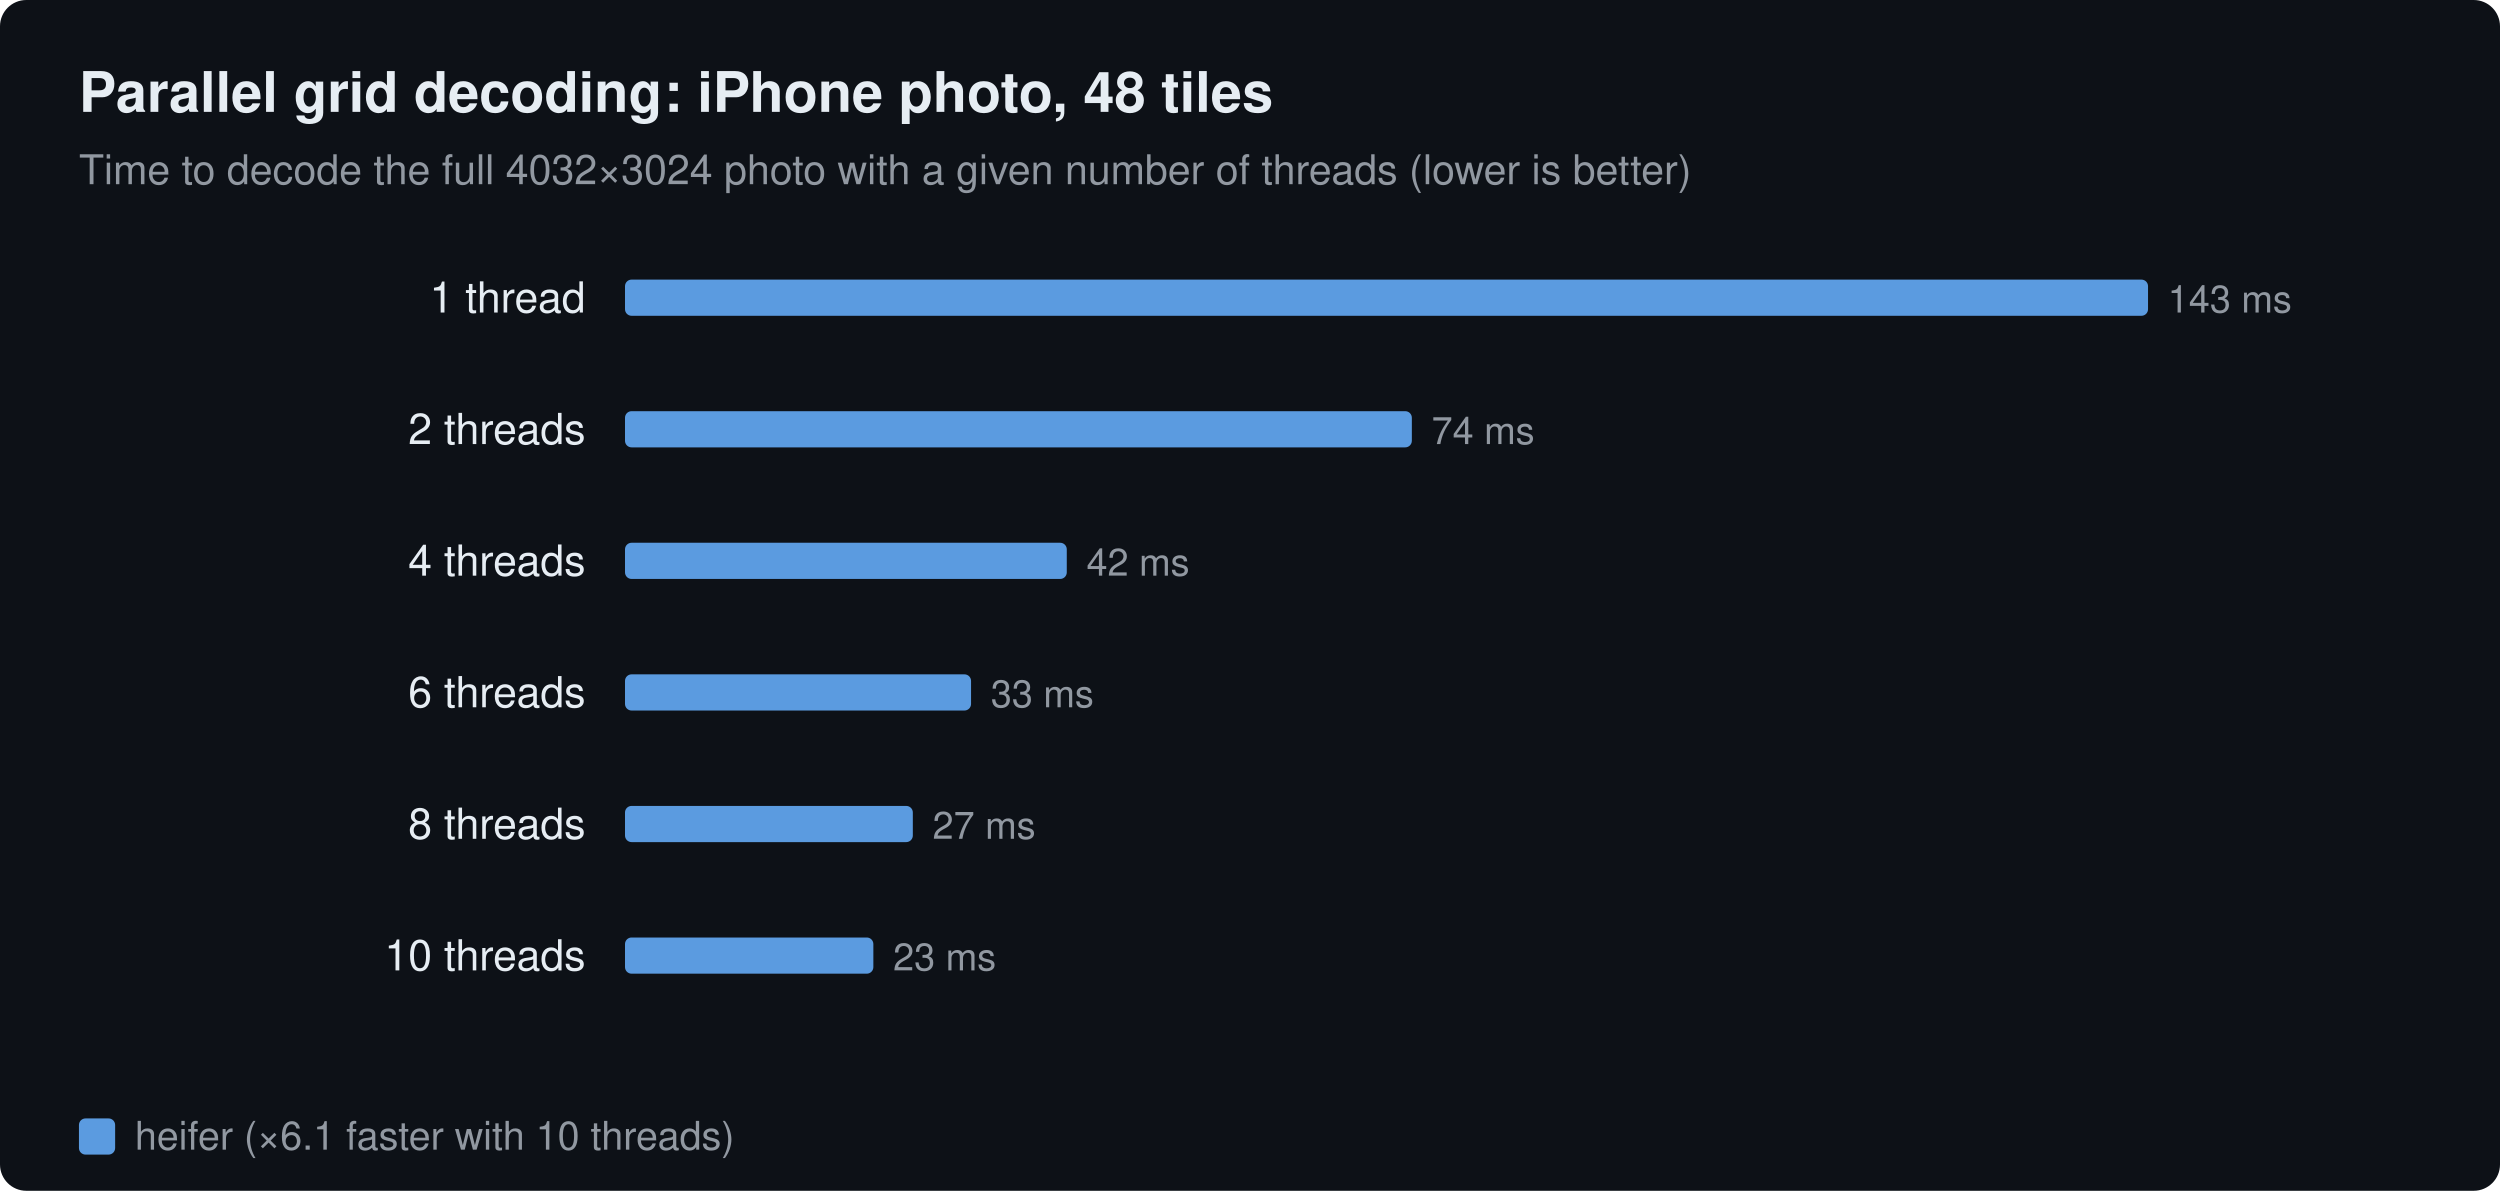
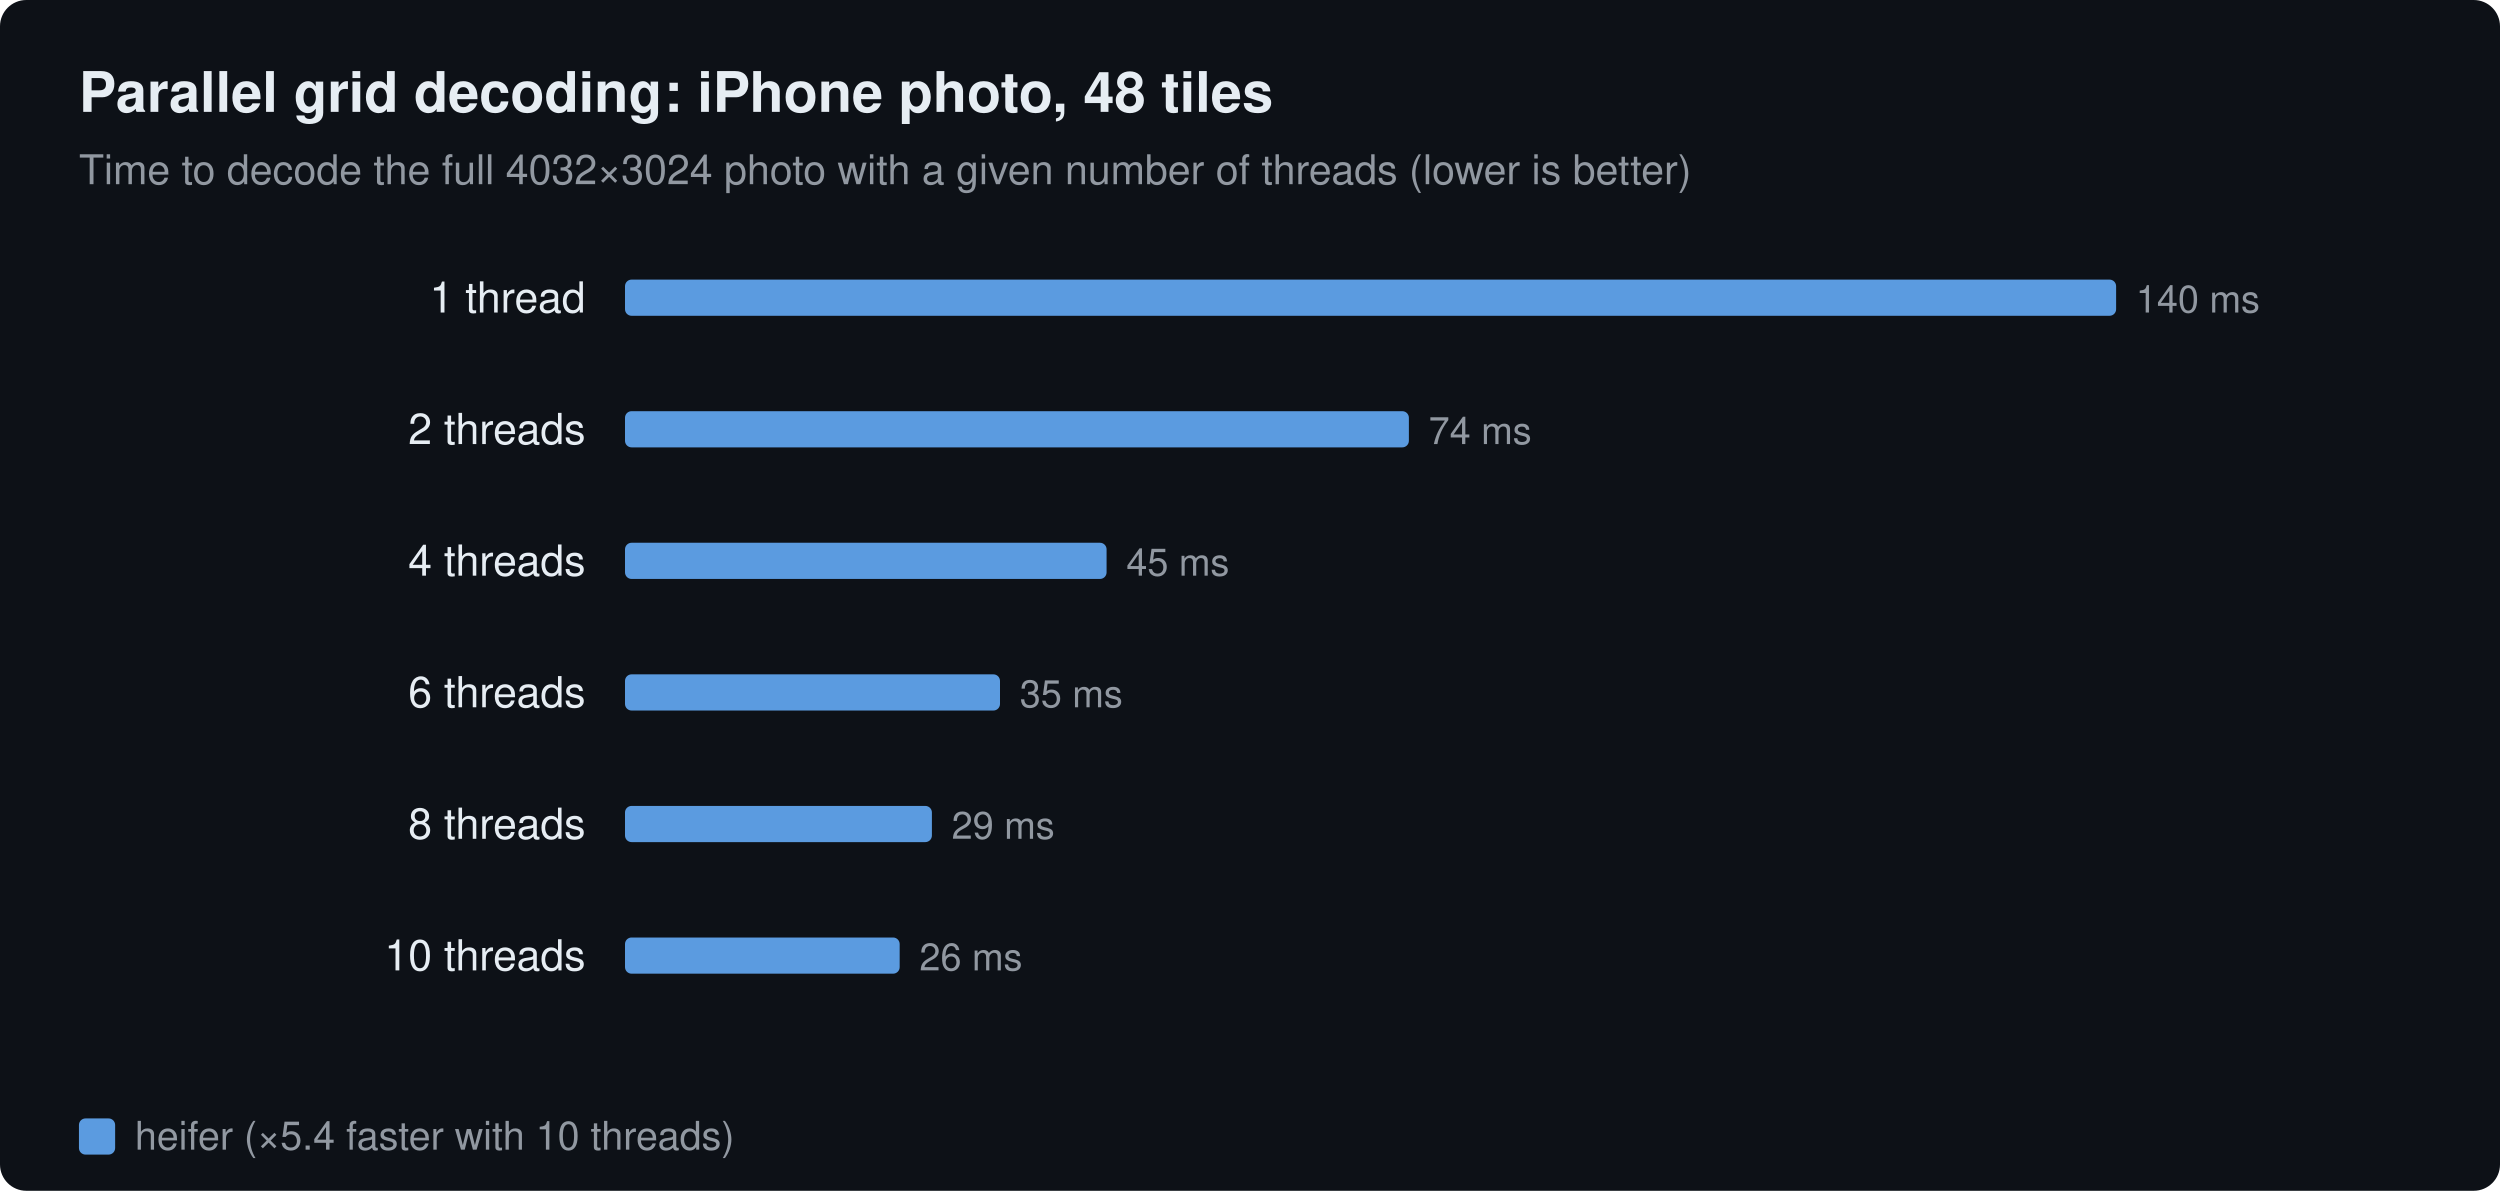
<svg xmlns="http://www.w3.org/2000/svg" width="760" height="362" viewBox="0 0 760 362" font-family="-apple-system,BlinkMacSystemFont,Segoe UI,Helvetica,Arial,sans-serif">
  <rect width="100%" height="100%" rx="8" fill="#0d1117" />
  <text x="24" y="34" font-size="17" font-weight="600" fill="#e6edf3">Parallel grid decoding: iPhone photo, 48 tiles</text>
  <text x="24" y="56" font-size="12.5" fill="#9198a1">Time to decode the full 4032×3024 photo with a given number of threads (lower is better)</text>
  <rect x="24" y="340" width="11" height="11" rx="2" fill="#5b9be0" />
-   <text x="41" y="349.5" font-size="12" fill="#9198a1">heifer (×6.1 faster with 10 threads)</text>
+   <text x="41" y="349.5" font-size="12" fill="#9198a1">heifer (×5.4 faster with 10 threads)</text>
  <text x="178" y="95.0" font-size="13" text-anchor="end" fill="#e6edf3">1 thread</text>
-   <rect x="190" y="85" width="463.0" height="11" rx="2" fill="#5b9be0" />
-   <text x="659.0" y="95" font-size="11.5" fill="#9198a1">143 ms</text>
+   <rect x="190" y="85" width="453.3" height="11" rx="2" fill="#5b9be0" />
+   <text x="649.3" y="95" font-size="11.5" fill="#9198a1">140 ms</text>
  <text x="178" y="135.0" font-size="13" text-anchor="end" fill="#e6edf3">2 threads</text>
-   <rect x="190" y="125" width="239.2" height="11" rx="2" fill="#5b9be0" />
-   <text x="435.2" y="135" font-size="11.5" fill="#9198a1">74 ms</text>
+   <rect x="190" y="125" width="238.3" height="11" rx="2" fill="#5b9be0" />
+   <text x="434.3" y="135" font-size="11.5" fill="#9198a1">74 ms</text>
  <text x="178" y="175.0" font-size="13" text-anchor="end" fill="#e6edf3">4 threads</text>
-   <rect x="190" y="165" width="134.3" height="11" rx="2" fill="#5b9be0" />
-   <text x="330.3" y="175" font-size="11.5" fill="#9198a1">42 ms</text>
+   <rect x="190" y="165" width="146.4" height="11" rx="2" fill="#5b9be0" />
+   <text x="342.4" y="175" font-size="11.5" fill="#9198a1">45 ms</text>
  <text x="178" y="215.0" font-size="13" text-anchor="end" fill="#e6edf3">6 threads</text>
-   <rect x="190" y="205" width="105.2" height="11" rx="2" fill="#5b9be0" />
-   <text x="301.2" y="215" font-size="11.5" fill="#9198a1">33 ms</text>
+   <rect x="190" y="205" width="114.0" height="11" rx="2" fill="#5b9be0" />
+   <text x="310.0" y="215" font-size="11.5" fill="#9198a1">35 ms</text>
  <text x="178" y="255.0" font-size="13" text-anchor="end" fill="#e6edf3">8 threads</text>
-   <rect x="190" y="245" width="87.5" height="11" rx="2" fill="#5b9be0" />
-   <text x="283.5" y="255" font-size="11.5" fill="#9198a1">27 ms</text>
+   <rect x="190" y="245" width="93.3" height="11" rx="2" fill="#5b9be0" />
+   <text x="289.3" y="255" font-size="11.5" fill="#9198a1">29 ms</text>
  <text x="178" y="295.0" font-size="13" text-anchor="end" fill="#e6edf3">10 threads</text>
-   <rect x="190" y="285" width="75.5" height="11" rx="2" fill="#5b9be0" />
-   <text x="271.5" y="295" font-size="11.5" fill="#9198a1">23 ms</text>
+   <rect x="190" y="285" width="83.5" height="11" rx="2" fill="#5b9be0" />
+   <text x="279.5" y="295" font-size="11.5" fill="#9198a1">26 ms</text>
</svg>
